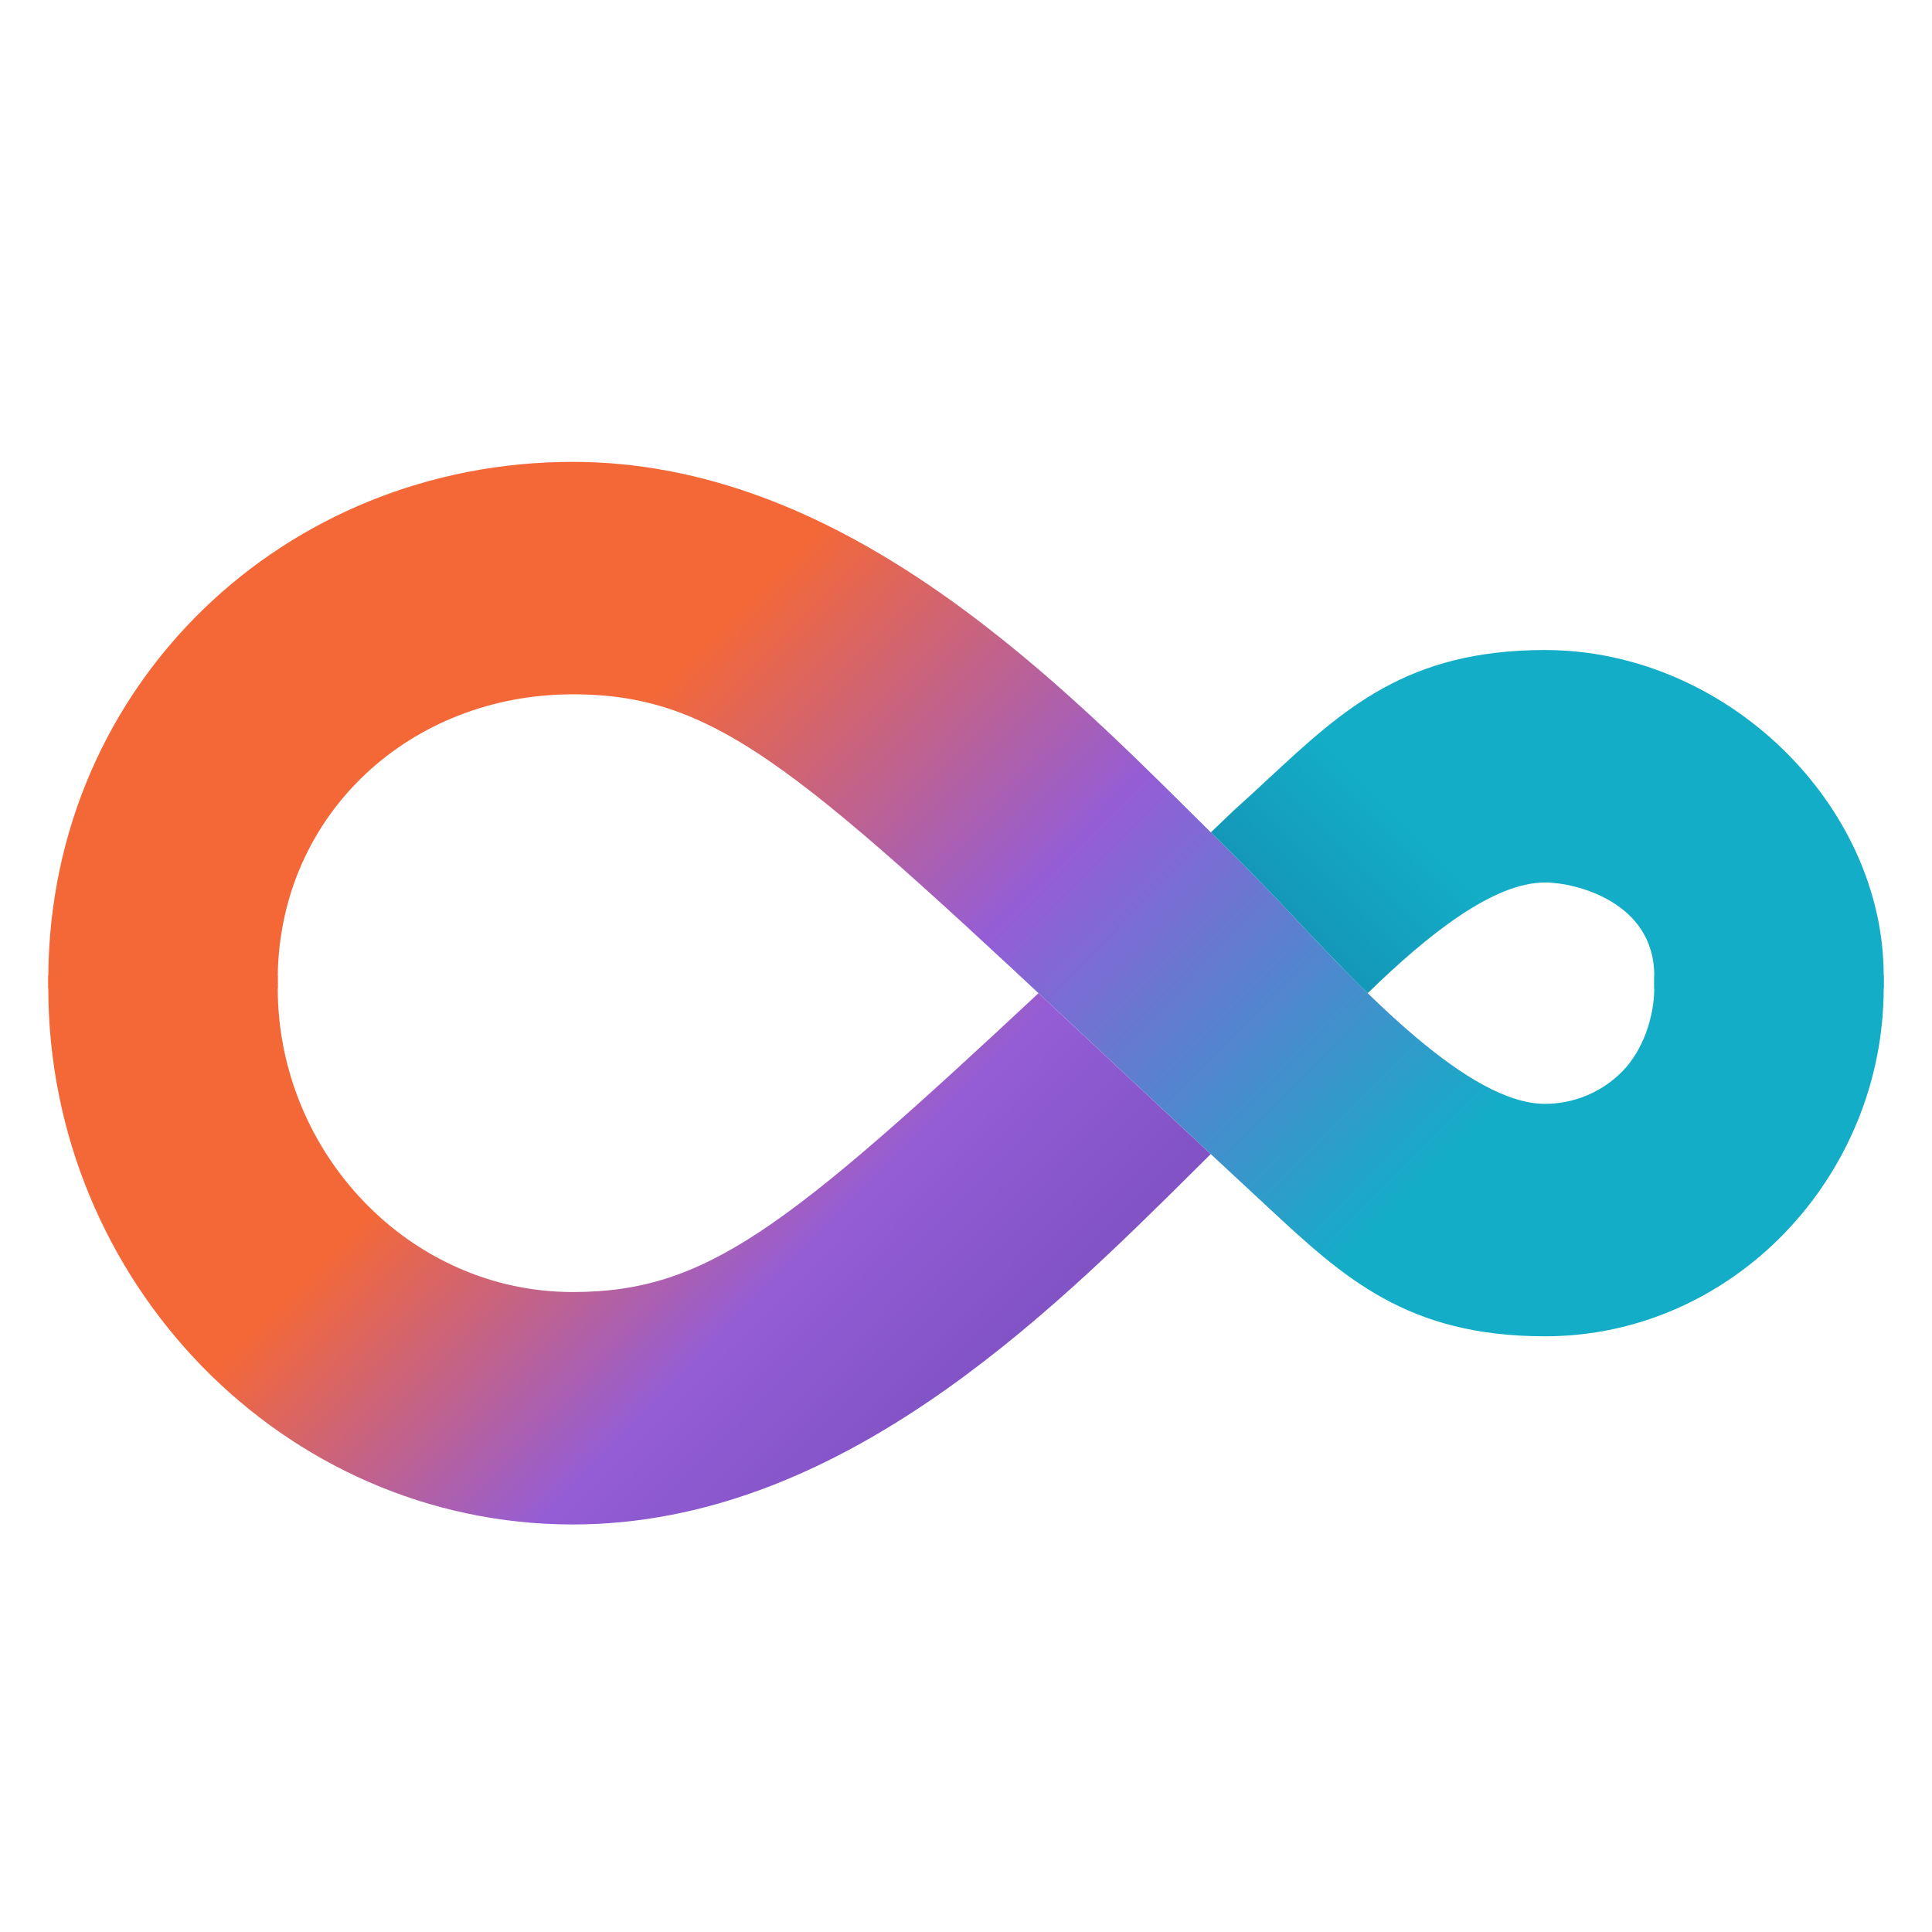
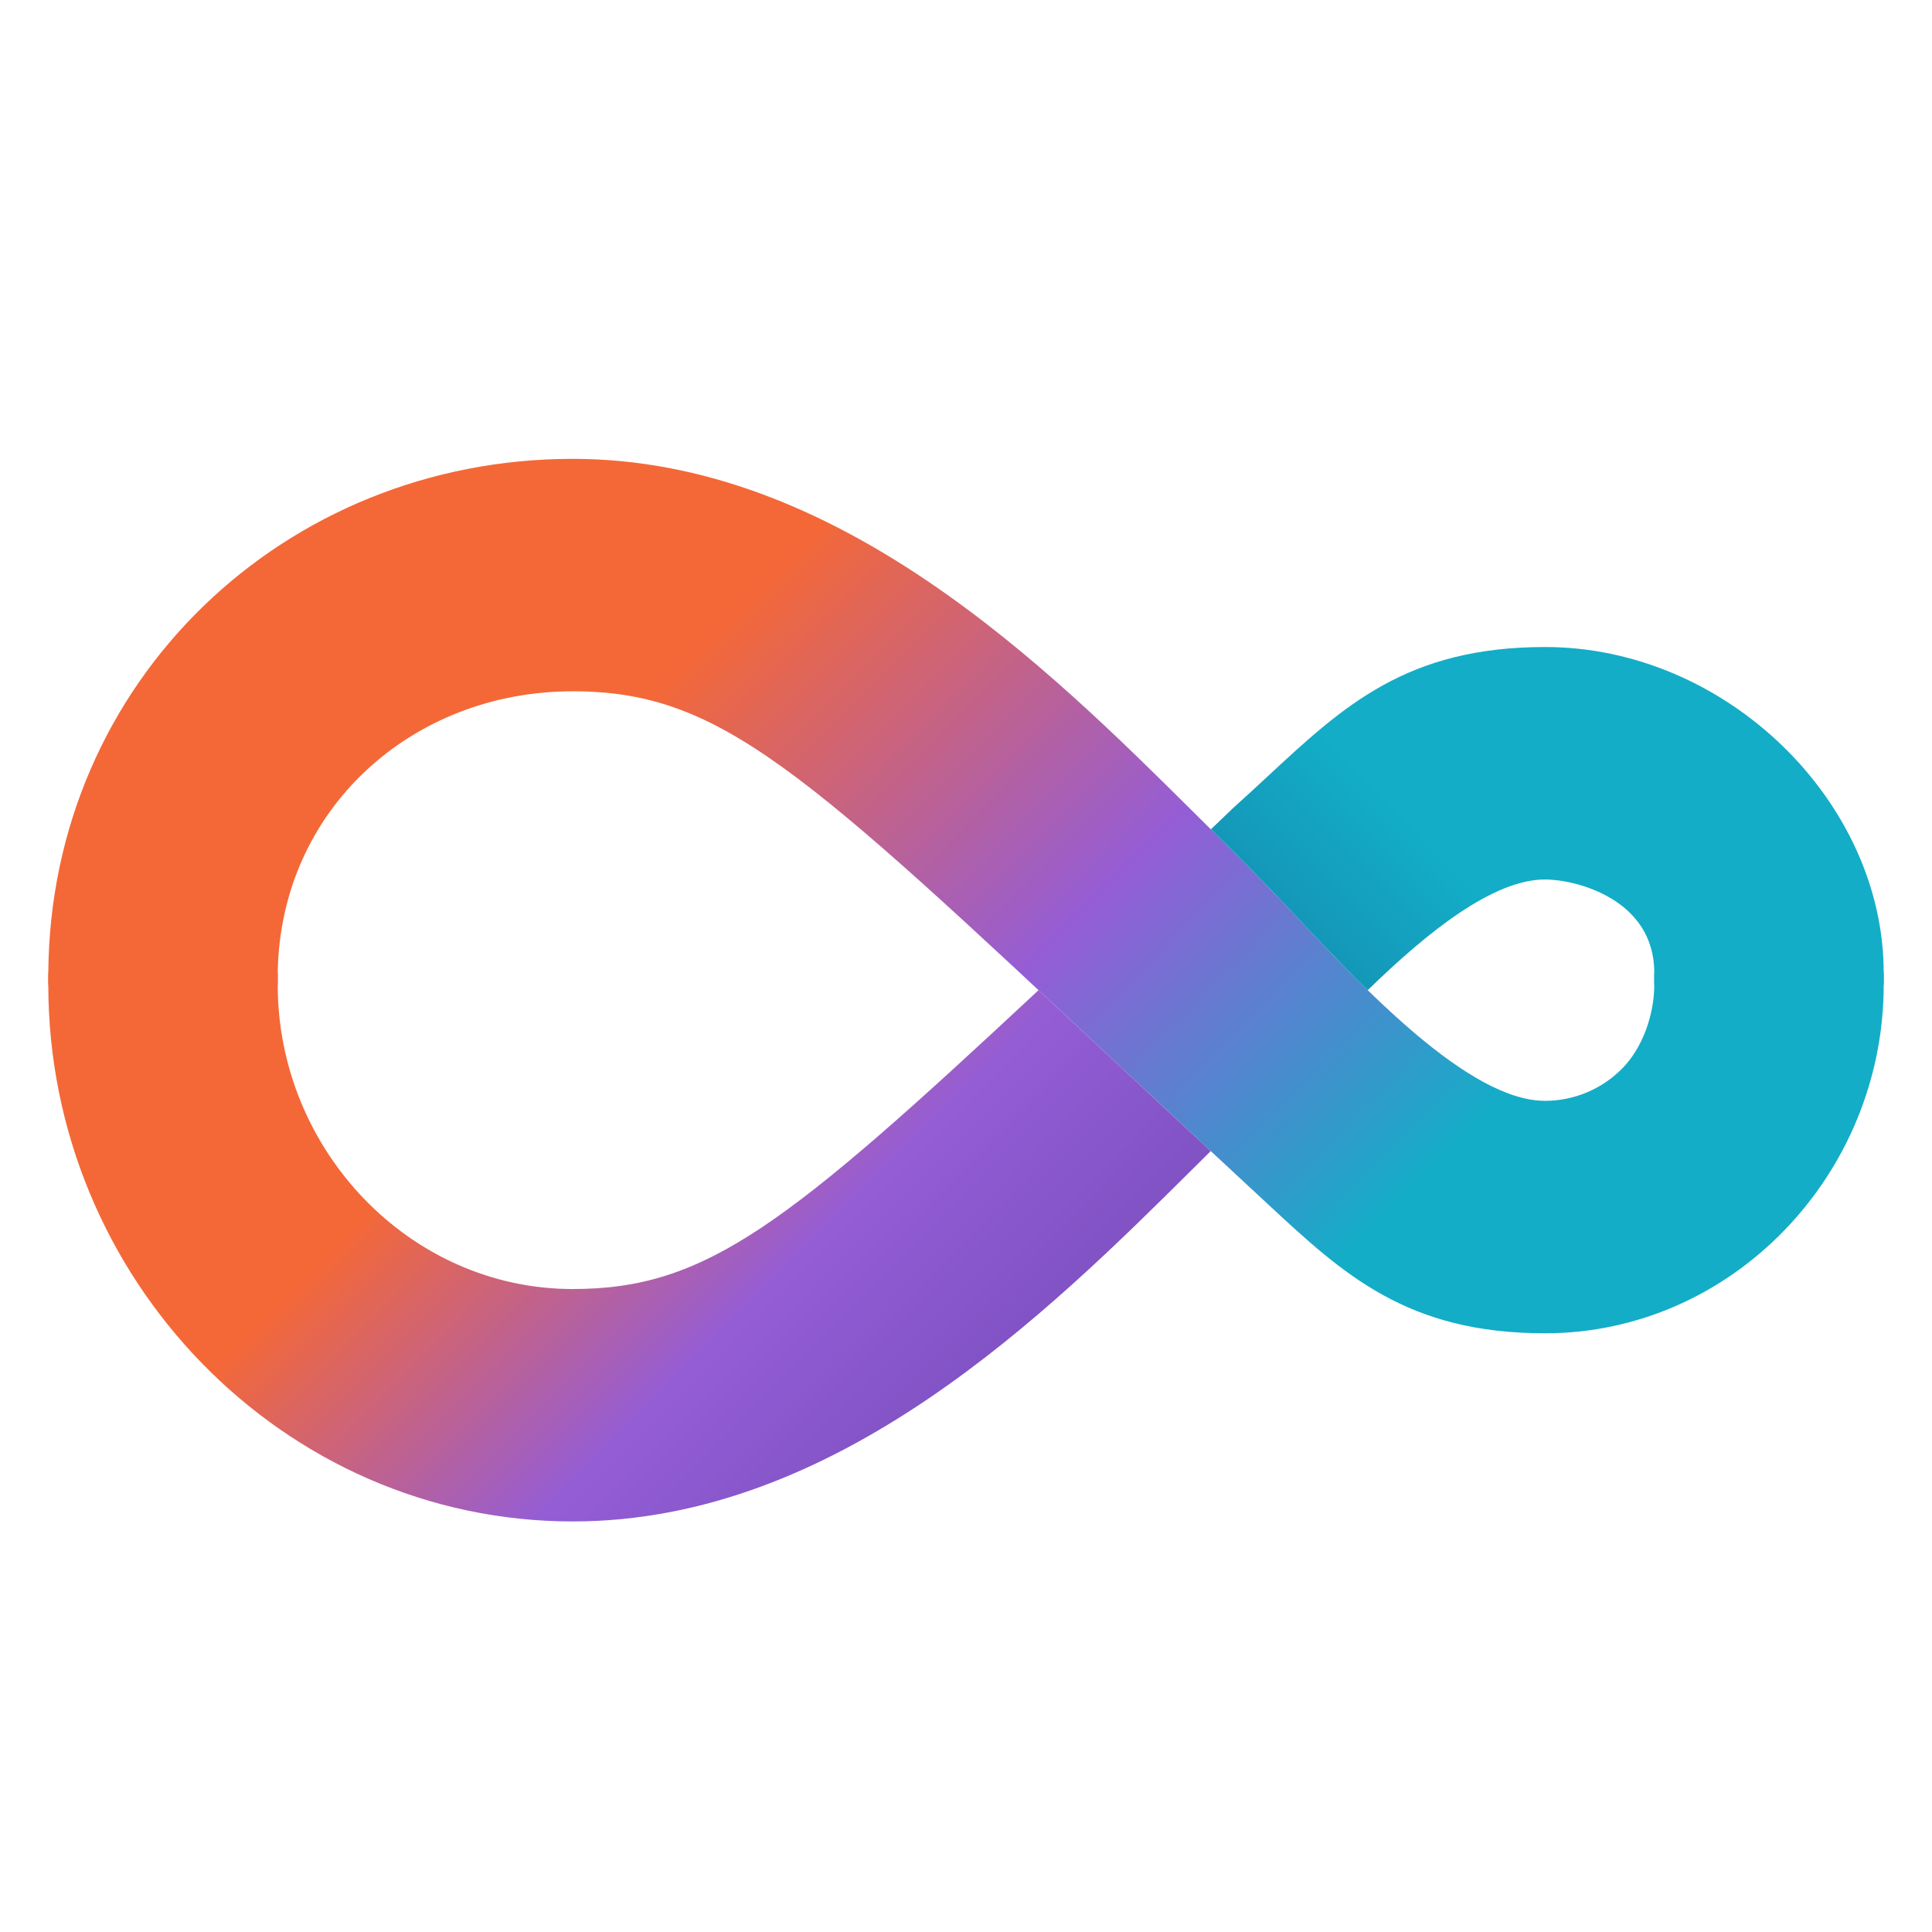
- <svg xmlns="http://www.w3.org/2000/svg" width="256" height="256" fill="none">
-   <path d="M158.24 108.106C138.792 88.805 110.984 61.2 75.887 61.2 37.68 61.2 6.675 90.647 6.4 129.284v1.621h30.4c0-.207-.003-1.414 0-1.621C37.128 107.713 54.505 92 75.887 92c19.494 0 30.344 10.169 72.79 49.958a5662.181 5662.181 0 0 0 19.355 18.028c10.001 9.284 18.399 17.081 36.693 17.081 24.783 0 44.875-21.052 44.875-46.162v-1.621h-30.4v1.621c0 3.89-1.525 8.316-4.24 11.067a14.38 14.38 0 0 1-10.235 4.295c-10.07 0-24.032-14.894-33.866-25.384-4.099-4.376-8.368-8.555-12.619-12.777z" fill="url(#paint0_linear)" />
-   <path d="M181.23 131.601c-3.703-3.606-7.245-7.384-10.371-10.718-3.392-3.619-6.898-7.105-10.415-10.59l3.023-2.893c1.58-1.412 3.09-2.816 4.567-4.184 9.999-9.286 18.397-17.083 36.691-17.083 23.978 0 44.875 20.457 44.875 43.151v1.621h-30.4v-1.621c0-9.726-10.354-12.349-14.475-12.349-6.871 0-15.55 6.928-23.495 14.666z" fill="url(#paint1_linear)" />
-   <path d="M137.611 131.601c3.436 3.206 7.114 6.653 11.066 10.357 3.909 3.665 7.828 7.315 11.752 10.965l-2.189 2.171C138.795 174.395 110.984 202 75.887 202 37.509 202 6.4 169.783 6.4 130.905v-1.621h30.4v1.621c0 21.869 17.5 40.297 39.087 40.297 17.68 0 28.246-8.367 61.724-39.601z" fill="url(#paint2_linear)" />
+ <svg xmlns="http://www.w3.org/2000/svg" width="160" height="160" fill="none">
+   <path d="M98.9 67.316C86.745 55.253 69.365 38 47.43 38 23.55 38 4.171 56.404 4 80.553v1.013h19c0-.13-.002-.884 0-1.013.205-13.482 11.066-23.303 24.43-23.303 12.183 0 18.964 6.356 45.493 31.224 4.022 3.77 8.059 7.518 12.097 11.267 6.251 5.803 11.5 10.676 22.933 10.676 15.49 0 28.047-13.157 28.047-28.851v-1.013h-19v1.013c0 2.431-.953 5.197-2.65 6.916a8.987 8.987 0 0 1-6.397 2.685c-6.294 0-15.02-9.309-21.166-15.865-2.562-2.735-5.23-5.347-7.887-7.986z" fill="url(#paint0_linear)" />
+   <path d="M113.269 82c-2.315-2.253-4.528-4.614-6.482-6.698-2.12-2.262-4.312-4.44-6.509-6.619l1.889-1.808c.988-.882 1.931-1.76 2.854-2.615 6.25-5.804 11.499-10.677 22.932-10.677 14.986 0 28.047 12.786 28.047 26.97v1.013h-19v-1.013c0-6.08-6.471-7.718-9.047-7.718-4.294 0-9.719 4.33-14.684 9.166z" fill="url(#paint1_linear)" />
+   <path d="M86.007 82c2.147 2.004 4.446 4.159 6.916 6.474 2.443 2.29 4.893 4.572 7.345 6.853L98.9 96.684C86.747 108.747 69.365 126 47.43 126 23.442 126 4 105.864 4 81.566v-1.013h19v1.013c0 13.667 10.938 25.186 24.43 25.186 11.05 0 17.653-5.23 38.577-24.751z" fill="url(#paint2_linear)" />
  <defs>
-     <linearGradient id="paint0_linear" x1="96" y1="82.274" x2="180.288" y2="165.467" gradientUnits="userSpaceOnUse">
+     <linearGradient id="paint0_linear" x1="60" y1="51.171" x2="112.68" y2="103.167" gradientUnits="userSpaceOnUse">
      <stop stop-color="#F46837" />
-       <stop offset=".458" stop-color="#945DD6" />
+       <stop offset=".52" stop-color="#945DD6" />
      <stop offset="1" stop-color="#13ADC7" />
    </linearGradient>
-     <linearGradient id="paint1_linear" x1="171.067" y1="121.517" x2="201.999" y2="90.986" gradientUnits="userSpaceOnUse">
+     <linearGradient id="paint1_linear" x1="106.917" y1="75.698" x2="126.25" y2="56.616" gradientUnits="userSpaceOnUse">
      <stop stop-color="#1497B8" />
      <stop offset=".453" stop-color="#13ADC7" />
    </linearGradient>
-     <linearGradient id="paint2_linear" x1="76.8" y1="132.527" x2="131.911" y2="186.922" gradientUnits="userSpaceOnUse">
+     <linearGradient id="paint2_linear" x1="48" y1="82.579" x2="82.445" y2="116.576" gradientUnits="userSpaceOnUse">
      <stop stop-color="#F46837" />
      <stop offset=".583" stop-color="#945DD6" />
      <stop offset="1" stop-color="#7E51C2" />
    </linearGradient>
  </defs>
</svg>
